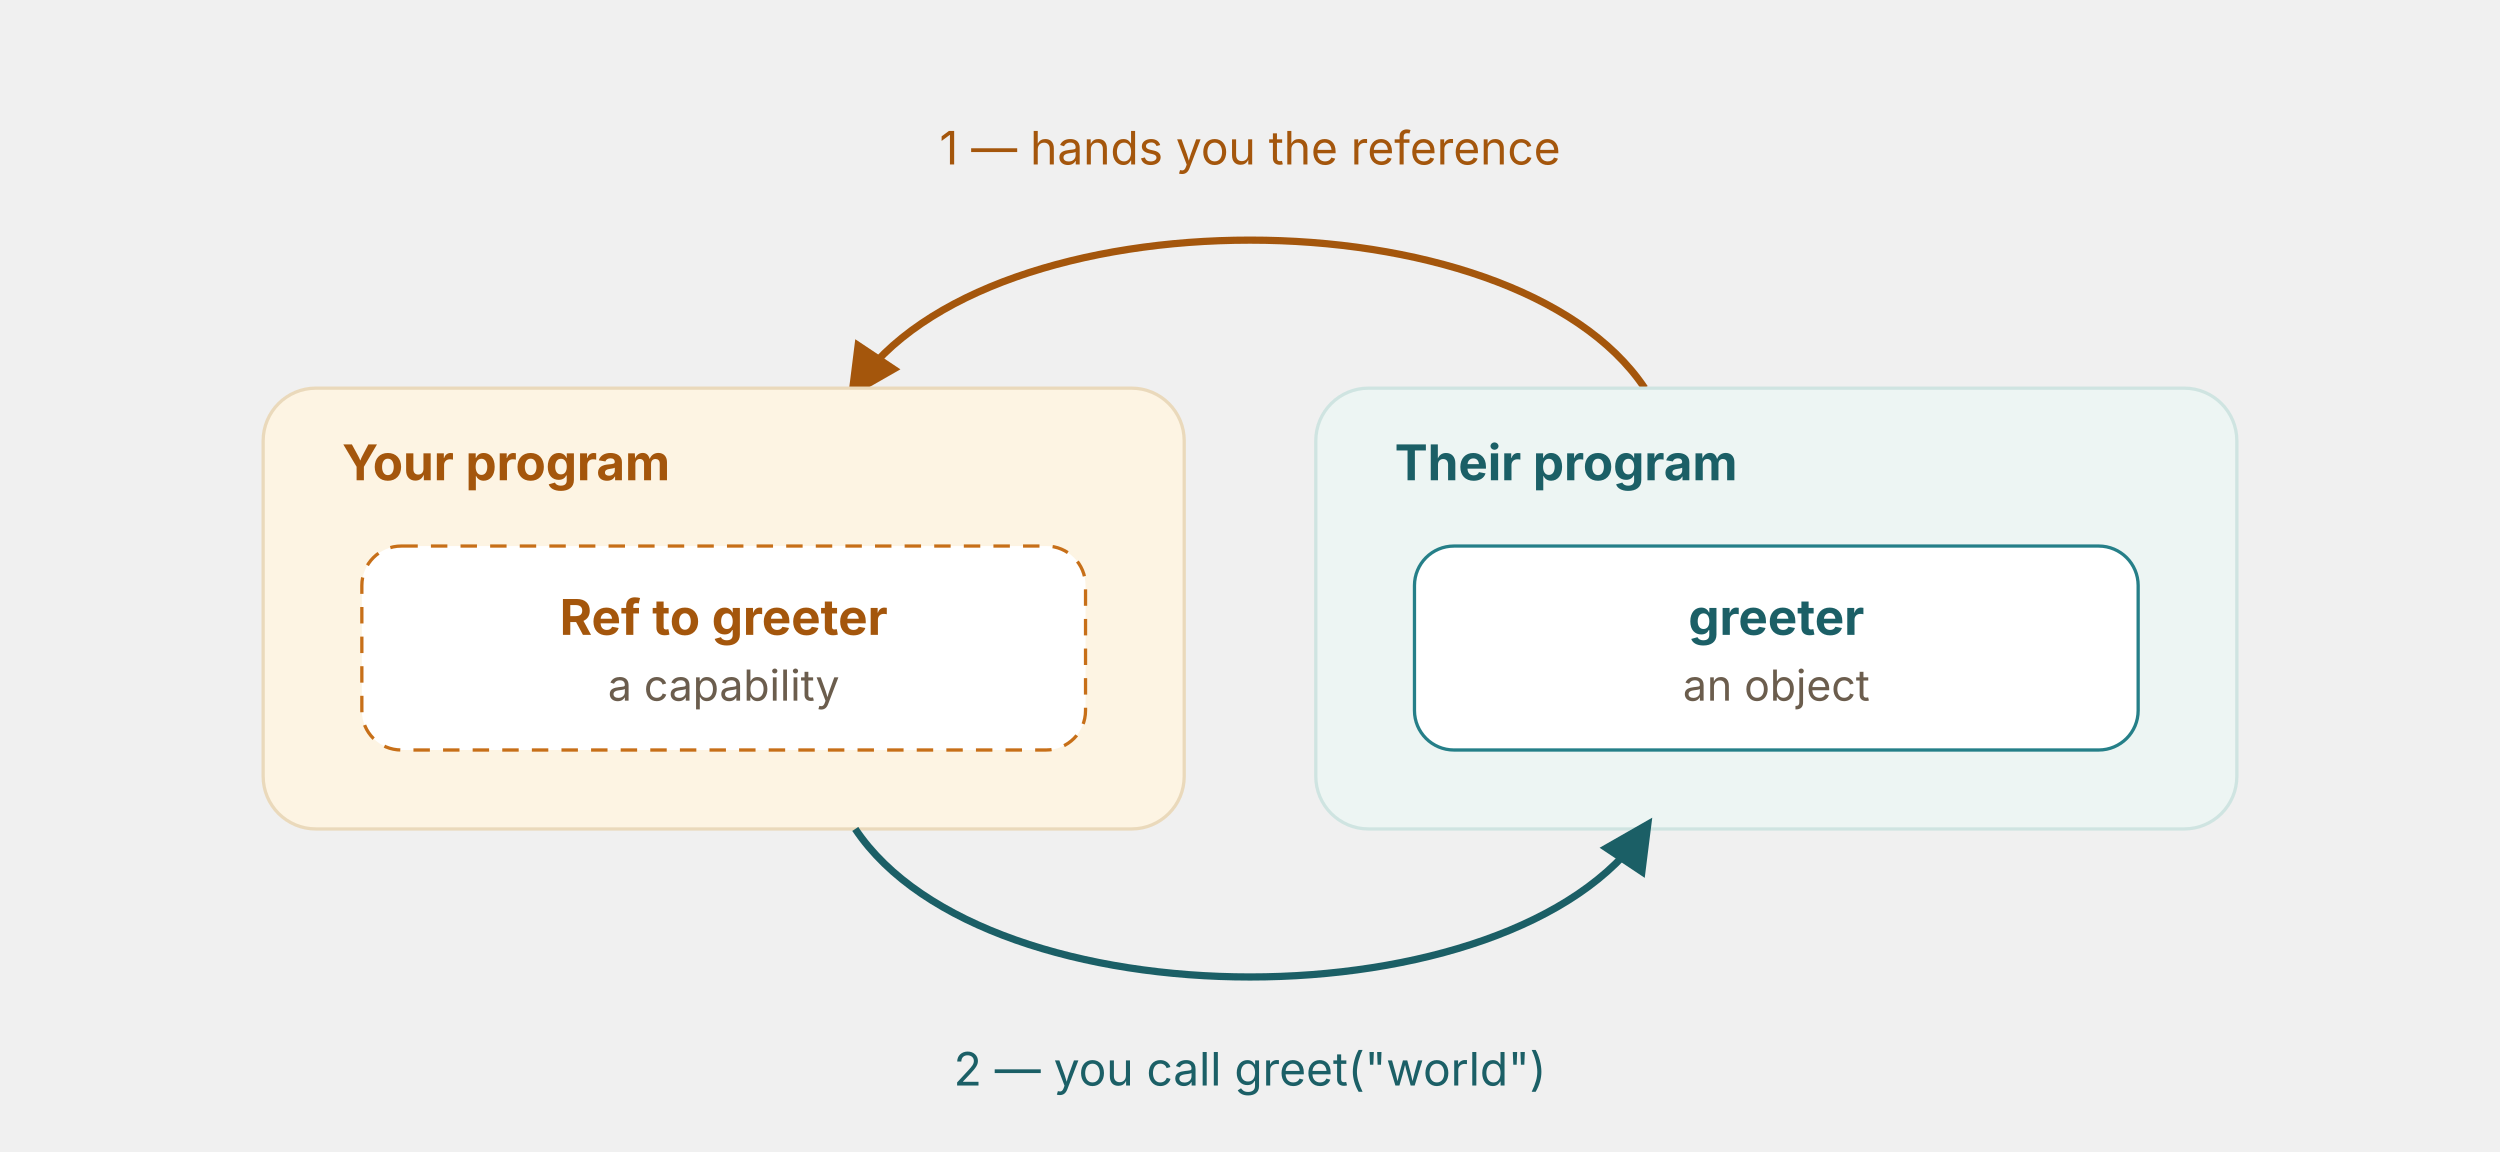
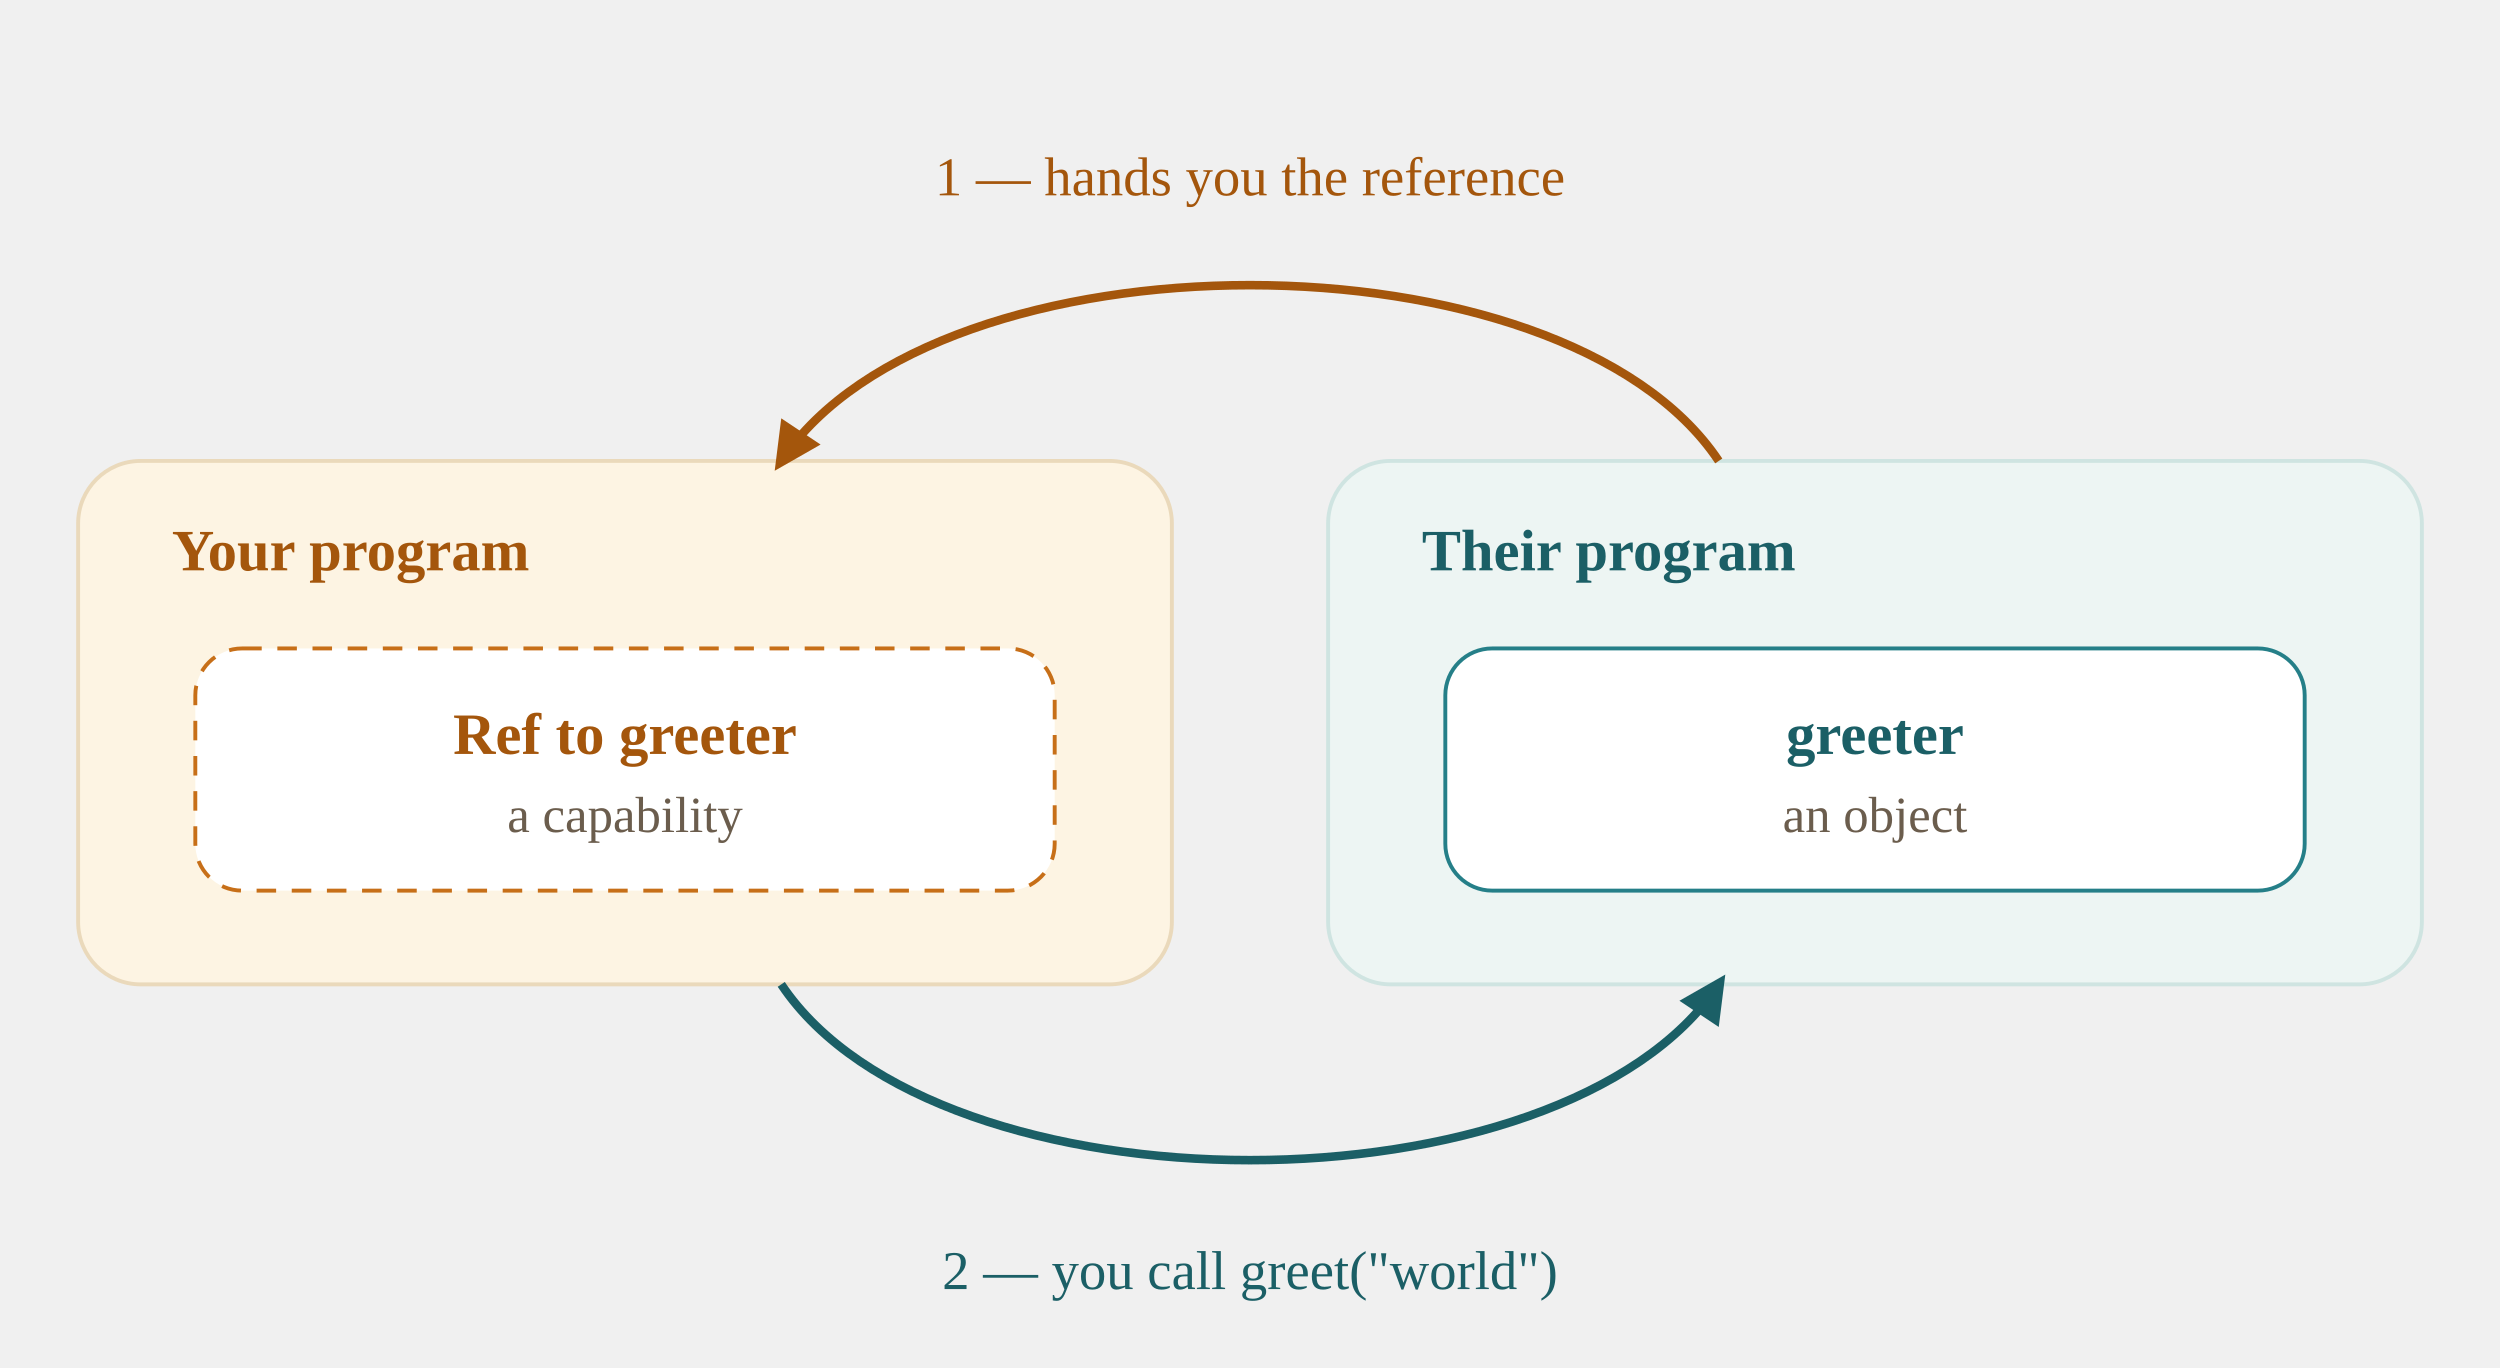
- <svg xmlns="http://www.w3.org/2000/svg" viewBox="0 0 760 350" width="760" height="350" role="img" aria-label="Their program hands your program an unforgeable reference to an object named greeter; holding it, you call its greet method.">
-   <defs>
-     <marker id="cap-amber" viewBox="0 0 10 10" refX="7.5" refY="5" markerWidth="7.5" markerHeight="7.5" orient="auto-start-reverse">
-       <path d="M0 0L10 5L0 10z" fill="#a4560c" />
-     </marker>
-     <marker id="cap-teal" viewBox="0 0 10 10" refX="7.5" refY="5" markerWidth="7.5" markerHeight="7.5" orient="auto-start-reverse">
-       <path d="M0 0L10 5L0 10z" fill="#1b5f66" />
-     </marker>
-   </defs>
-   <style>text { font-family: system-ui, -apple-system, "Segoe UI", sans-serif; }
+ <svg xmlns="http://www.w3.org/2000/svg" viewBox="0 0 640 350" width="640" height="350" role="img" aria-label="Their program hands your program a reference to an object named greeter; holding it, you call its greet method.">
+   <style>text { font-family: var(--font-sans, system-ui, -apple-system, "Segoe UI", sans-serif); }
    .title { font-size: 15px; font-weight: 700; }
    .chip { font-size: 15px; font-weight: 700; }
-     .sub { font-size: 13px; fill: #6b5d4d; }
-     .label { font-size: 14px; }</style>
-   <path d="M500 118 C 460 58, 300 58, 260 118" fill="none" stroke="#a4560c" stroke-width="2.2" marker-end="url(#cap-amber)">
+     .sub { font-size: 13px; fill: var(--ink-soft, #6b5d4d); }
+     .label { font-size: 14px; }
+ 
+     /* Motion: one 9s loop. Phase 1 hands the reference across the top arc;
+        phase 2 calls back along the bottom arc. Base styles are the finished
+        static diagram, so with animation off nothing is missing. */
+     .dot { visibility: hidden; }
+     @supports (offset-path: path("M0 0 L1 1")) {
+       .dot { visibility: visible; }
+     }
+     @media (prefers-reduced-motion: reduce) {
+       * { animation: none !important; }
+       .dot { visibility: hidden !important; }
+     }
+ 
+     .arc1 {
+       stroke-dasharray: 266;
+       stroke-dashoffset: 0;
+       animation: cap-arc1 9s ease-in-out infinite;
+     }
+     @keyframes cap-arc1 {
+       0%, 5% { stroke-dashoffset: 266; opacity: 0; }
+       6% { opacity: 1; }
+       27% { stroke-dashoffset: 0; }
+       92% { opacity: 1; }
+       97%, 100% { stroke-dashoffset: 0; opacity: 0; }
+     }
+     .arc2 {
+       stroke-dasharray: 266;
+       stroke-dashoffset: 0;
+       animation: cap-arc2 9s ease-in-out infinite;
+     }
+     @keyframes cap-arc2 {
+       0%, 48% { stroke-dashoffset: 266; opacity: 0; }
+       49% { opacity: 1; }
+       70% { stroke-dashoffset: 0; }
+       92% { opacity: 1; }
+       97%, 100% { stroke-dashoffset: 0; opacity: 0; }
+     }
+     .head1 { animation: cap-head1 9s ease-out infinite; }
+     @keyframes cap-head1 {
+       0%, 27% { opacity: 0; }
+       30% { opacity: 1; }
+       92% { opacity: 1; }
+       96%, 100% { opacity: 0; }
+     }
+     .head2 { animation: cap-head2 9s ease-out infinite; }
+     @keyframes cap-head2 {
+       0%, 70% { opacity: 0; }
+       73% { opacity: 1; }
+       92% { opacity: 1; }
+       96%, 100% { opacity: 0; }
+     }
+     .dot1 {
+       offset-path: path("M440 118 C 400 58, 240 58, 200 118");
+       animation: cap-dot1 9s ease-in-out infinite;
+     }
+     @keyframes cap-dot1 {
+       0%, 5% { offset-distance: 0%; opacity: 0; }
+       8% { opacity: 1; }
+       24% { opacity: 1; }
+       27%, 100% { offset-distance: 100%; opacity: 0; }
+     }
+     .dot2 {
+       offset-path: path("M200 252 C 240 312, 400 312, 440 252");
+       animation: cap-dot2 9s ease-in-out infinite;
+     }
+     @keyframes cap-dot2 {
+       0%, 48% { offset-distance: 0%; opacity: 0; }
+       51% { opacity: 1; }
+       67% { opacity: 1; }
+       70%, 100% { offset-distance: 100%; opacity: 0; }
+     }
+     .refchip { animation: cap-refchip 9s ease-out infinite; }
+     @keyframes cap-refchip {
+       0%, 28% { opacity: 0; transform: translate(0, 8px); }
+       34% { opacity: 1; transform: translate(0, 0); }
+       93% { opacity: 1; }
+       98%, 100% { opacity: 0; }
+     }
+     .greeterbox { animation: cap-greeterbox 9s ease-in-out infinite; }
+     @keyframes cap-greeterbox {
+       0%, 73% { stroke-width: 1; }
+       76% { stroke-width: 3.2; }
+       80%, 100% { stroke-width: 1; }
+     }
+     .lab1 { animation: cap-lab1 9s ease-in-out infinite; }
+     @keyframes cap-lab1 {
+       0%, 3% { opacity: 0.3; }
+       7% { opacity: 1; }
+       90% { opacity: 1; }
+       96%, 100% { opacity: 0.3; }
+     }
+     .lab2 { animation: cap-lab2 9s ease-in-out infinite; }
+     @keyframes cap-lab2 {
+       0%, 44% { opacity: 0.3; }
+       48% { opacity: 1; }
+       90% { opacity: 1; }
+       96%, 100% { opacity: 0.3; }
+     }</style>
+   <text x="320" y="50" text-anchor="middle" class="label lab1" fill="var(--accent-deep, #a4560c)">1 — hands you the reference</text>
+   <rect x="20" y="118" width="280" height="134" rx="16" fill="var(--dia-warm-fill, #fdf4e3)" stroke="var(--dia-warm-rule, #ead9bb)">
+   </rect>
+   <rect x="340" y="118" width="280" height="134" rx="16" fill="var(--dia-cool-fill, #edf5f3)" stroke="var(--dia-cool-strong, #cfe4e1)">
+   </rect>
+   <text x="44" y="146" class="title" fill="var(--accent-deep, #a4560c)">Your program</text>
+   <text x="364" y="146" class="title" fill="var(--teal-deep, #1b5f66)">Their program</text>
+   <g class="refchip">
+     <rect x="50" y="166" width="220" height="62" rx="12" fill="var(--dia-card, #ffffff)" stroke="var(--accent, #c76f18)" stroke-dasharray="5 4">
+     </rect>
+     <text x="160" y="193" text-anchor="middle" class="chip" fill="var(--accent-deep, #a4560c)">Ref to greeter</text>
+     <text x="160" y="213" text-anchor="middle" class="sub">a capability</text>
+   </g>
+   <rect class="greeterbox" x="370" y="166" width="220" height="62" rx="12" fill="var(--dia-card, #ffffff)" stroke="var(--teal, #257f88)">
+   </rect>
+   <text x="480" y="193" text-anchor="middle" class="chip" fill="var(--teal-deep, #1b5f66)">greeter</text>
+   <text x="480" y="213" text-anchor="middle" class="sub">an object</text>
+   <path class="arc1" d="M440 118 C 400 58, 240 58, 200 118" fill="none" stroke="var(--accent-deep, #a4560c)" stroke-width="2.2">
  </path>
-   <text x="380" y="50" text-anchor="middle" class="label" fill="#a4560c">1 — hands you the reference</text>
-   <rect x="80" y="118" width="280" height="134" rx="16" fill="#fdf4e3" stroke="#ead9bb">
-   </rect>
-   <rect x="400" y="118" width="280" height="134" rx="16" fill="#edf5f3" stroke="#cfe4e1">
-   </rect>
-   <text x="104" y="146" class="title" fill="#a4560c">Your program</text>
-   <text x="424" y="146" class="title" fill="#1b5f66">Their program</text>
-   <rect x="110" y="166" width="220" height="62" rx="12" fill="#ffffff" stroke="#c76f18" stroke-dasharray="5 4">
-   </rect>
-   <text x="220" y="193" text-anchor="middle" class="chip" fill="#a4560c">Ref to greeter</text>
-   <text x="220" y="213" text-anchor="middle" class="sub">a capability</text>
-   <rect x="430" y="166" width="220" height="62" rx="12" fill="#ffffff" stroke="#257f88">
-   </rect>
-   <text x="540" y="193" text-anchor="middle" class="chip" fill="#1b5f66">greeter</text>
-   <text x="540" y="213" text-anchor="middle" class="sub">an object</text>
-   <path d="M260 252 C 300 312, 460 312, 500 252" fill="none" stroke="#1b5f66" stroke-width="2.2" marker-end="url(#cap-teal)">
+   <g class="head1" transform="translate(200 118) rotate(123.69) scale(1.21)">
+     <path d="M-7.5 -5 L2.5 0 L-7.5 5 z" fill="var(--accent-deep, #a4560c)" />
+   </g>
+   <circle class="dot dot1" r="5" fill="var(--accent, #c76f18)" stroke="var(--paper-raised, #fff9ee)" stroke-width="2" />
+   <path class="arc2" d="M200 252 C 240 312, 400 312, 440 252" fill="none" stroke="var(--teal-deep, #1b5f66)" stroke-width="2.2">
  </path>
-   <text x="380" y="330" text-anchor="middle" class="label" fill="#1b5f66">2 — you call greet("world")</text>
+   <g class="head2" transform="translate(440 252) rotate(-56.31) scale(1.21)">
+     <path d="M-7.5 -5 L2.5 0 L-7.5 5 z" fill="var(--teal-deep, #1b5f66)" />
+   </g>
+   <circle class="dot dot2" r="5" fill="var(--teal, #257f88)" stroke="var(--paper-raised, #fff9ee)" stroke-width="2" />
+   <text x="320" y="330" text-anchor="middle" class="label lab2" fill="var(--teal-deep, #1b5f66)">2 — you call greet("world")</text>
</svg>
